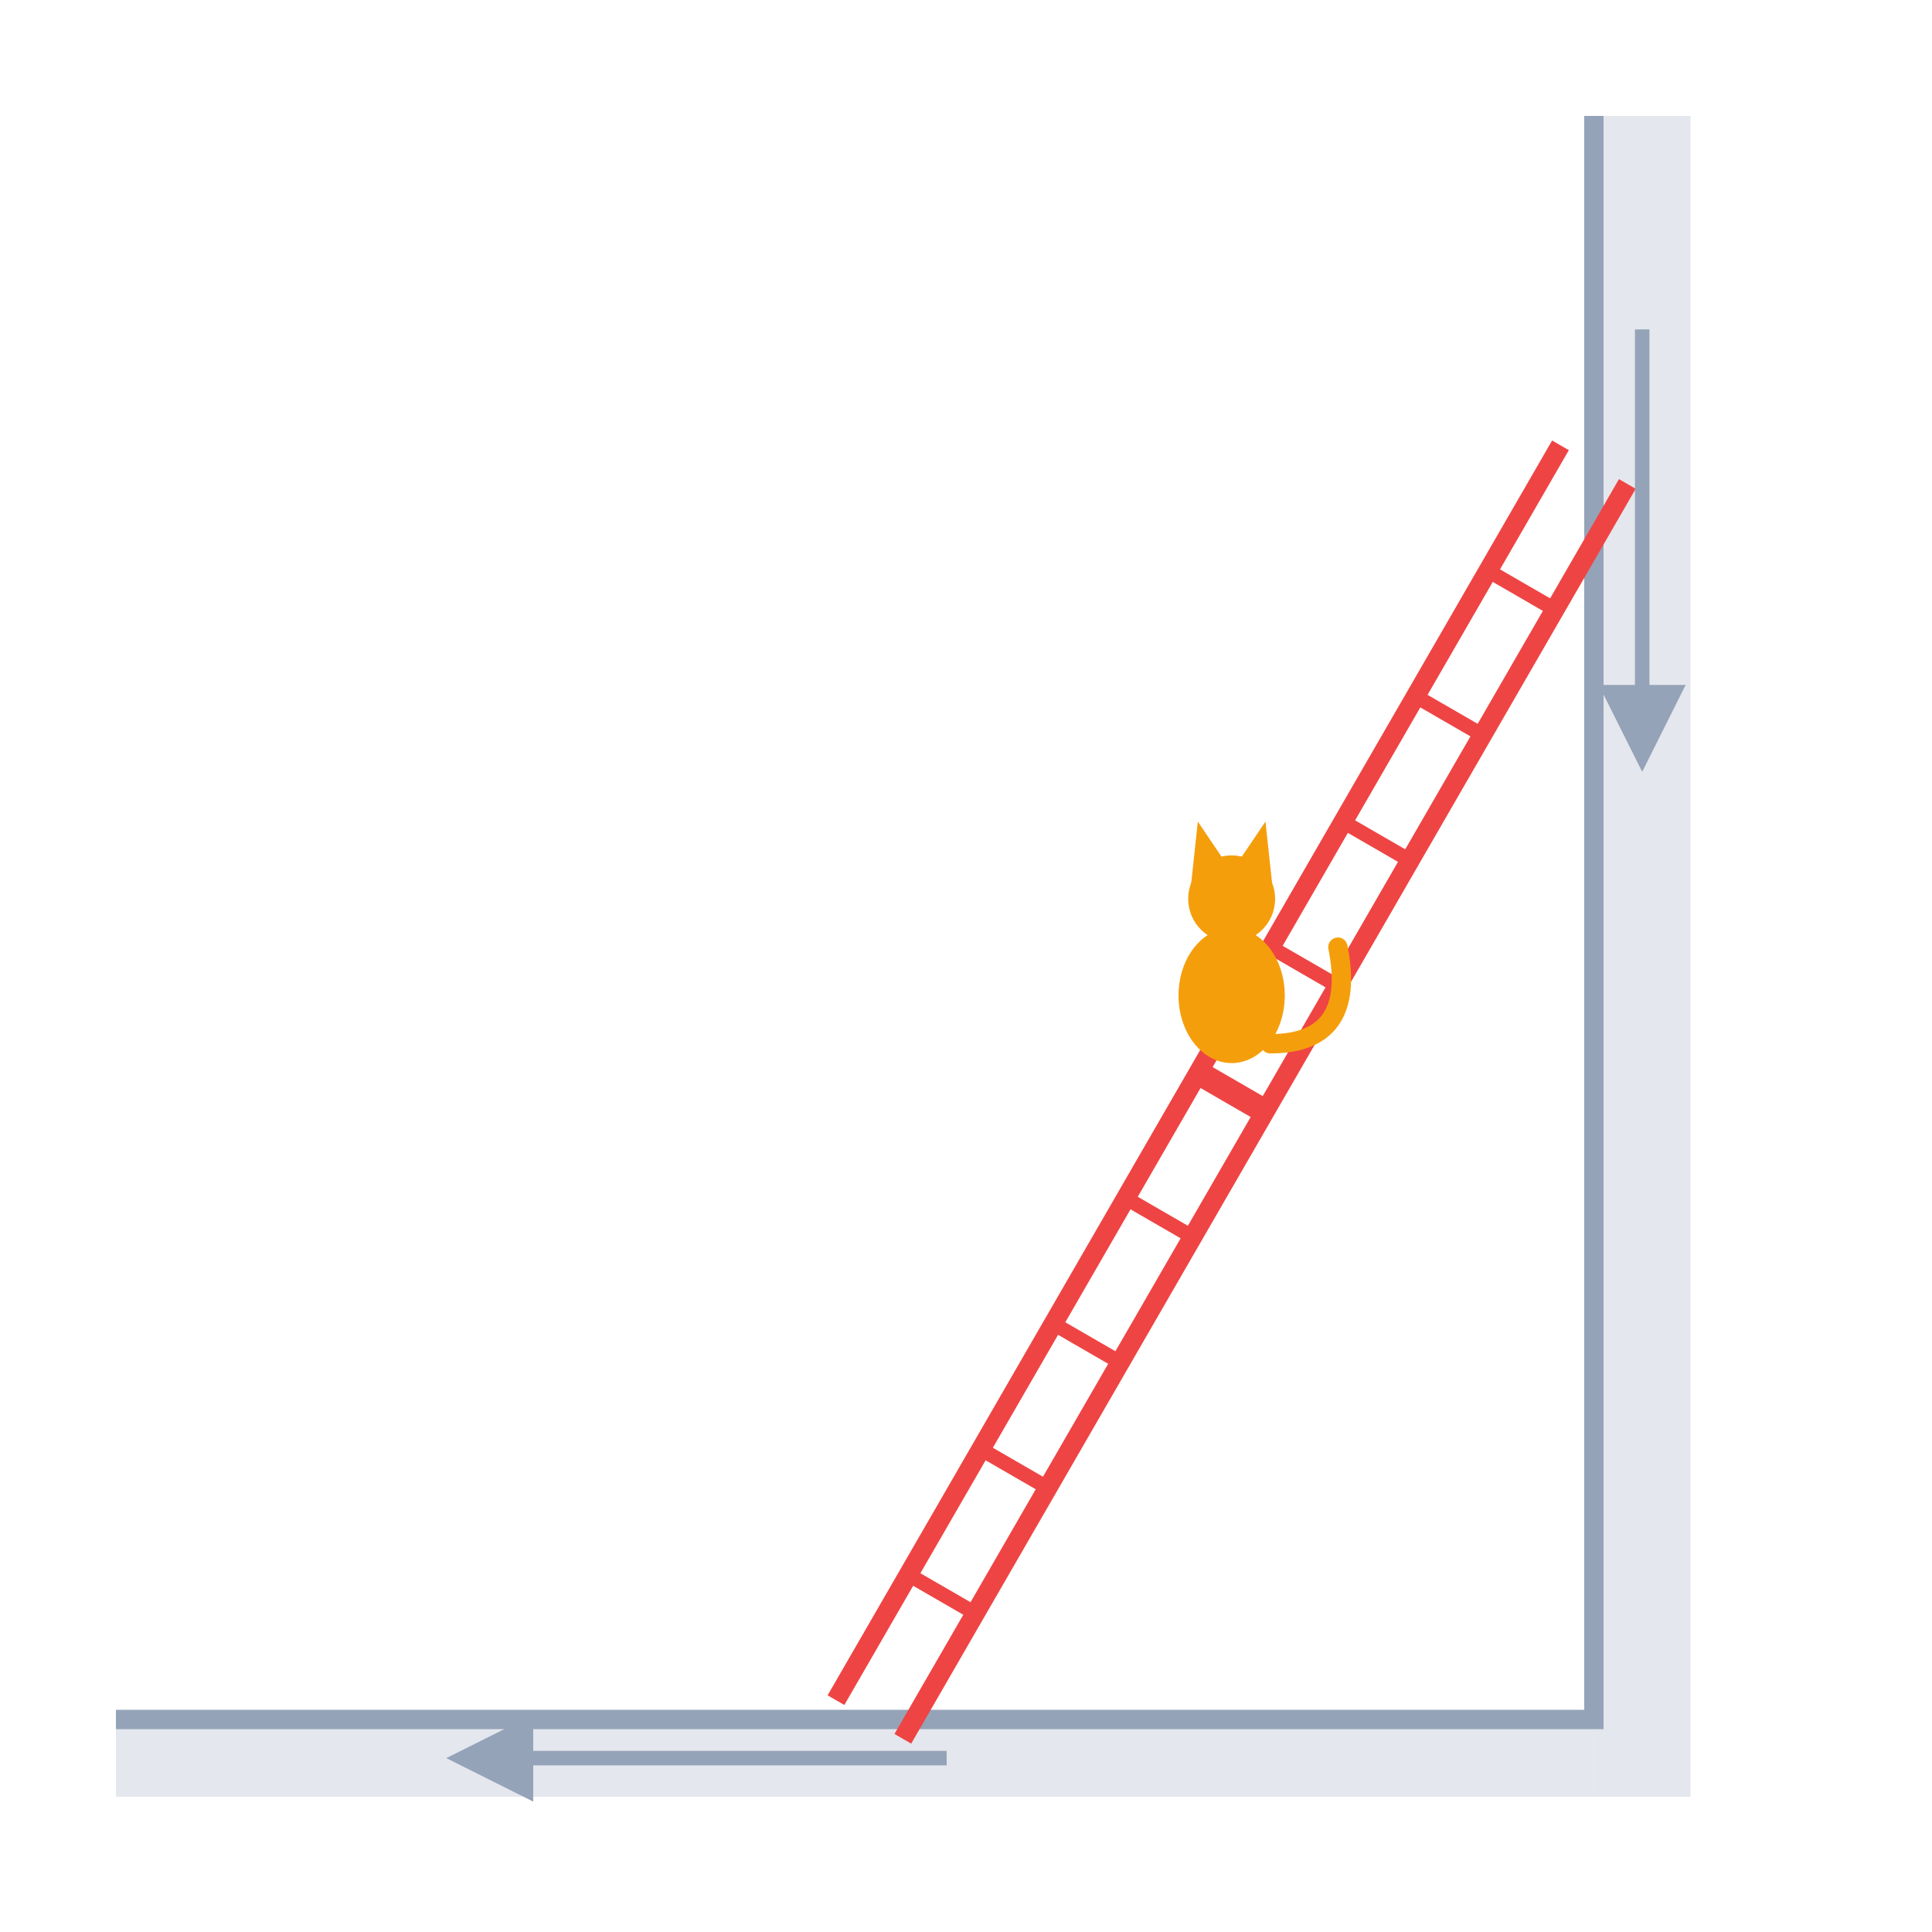
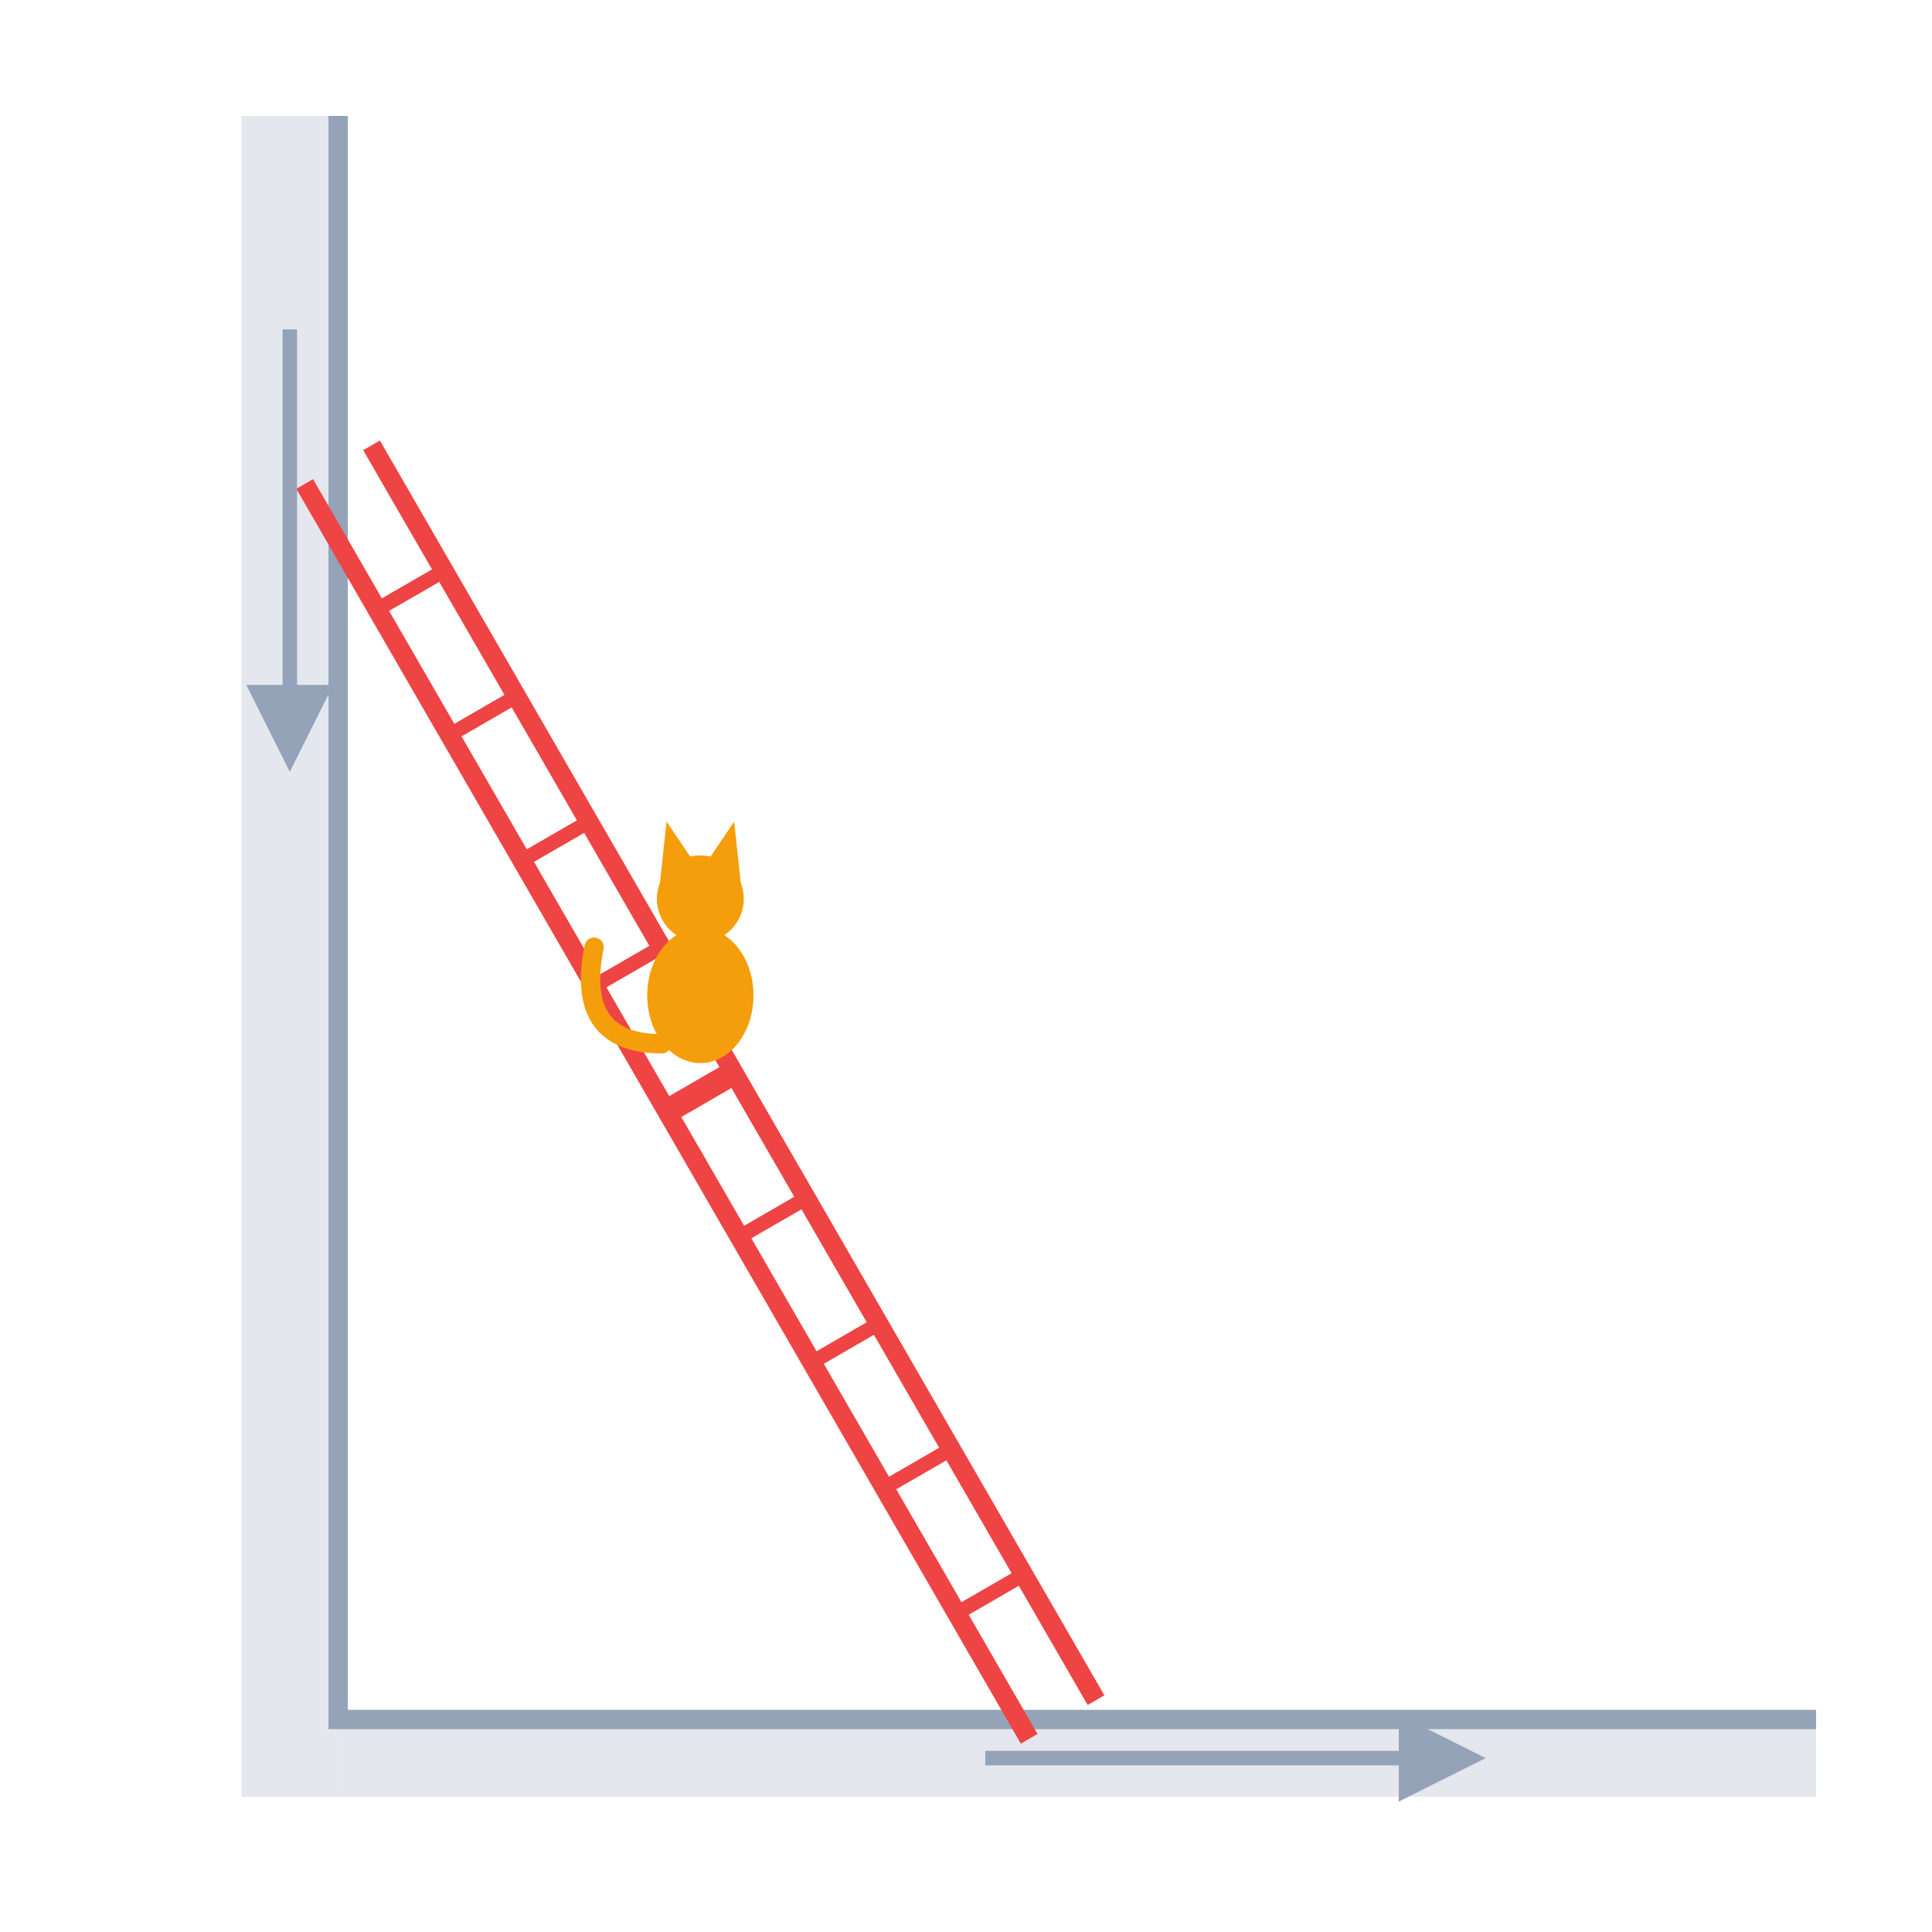
<svg xmlns="http://www.w3.org/2000/svg" viewBox="0 0 200 200" width="200" height="200">
  <defs>
    <marker id="arrowhead" viewBox="0 0 10 10" refX="8" refY="5" markerWidth="6" markerHeight="6" orient="auto-start-reverse">
      <path d="M 0 0 L 10 5 L 0 10 z" fill="#94a3b8" />
    </marker>
  </defs>
-   <rect x="165" y="12" width="10" height="174" fill="#94a3b8" fill-opacity="0.25" />
-   <rect x="12" y="178" width="153" height="8" fill="#94a3b8" fill-opacity="0.25" />
-   <path d="M 165 12 L 165 178 L 12 178" fill="none" stroke="#94a3b8" stroke-width="2" />
-   <line x1="86.54" y1="176.00" x2="161.54" y2="46.10" stroke="#ef4444" stroke-width="2" />
-   <line x1="93.46" y1="180.00" x2="168.46" y2="50.10" stroke="#ef4444" stroke-width="2" />
-   <line x1="94.04" y1="163.01" x2="100.96" y2="167.01" stroke="#ef4444" stroke-width="1.5" />
-   <line x1="101.54" y1="150.02" x2="108.46" y2="154.02" stroke="#ef4444" stroke-width="1.5" />
-   <line x1="109.04" y1="137.03" x2="115.96" y2="141.03" stroke="#ef4444" stroke-width="1.5" />
-   <line x1="116.54" y1="124.04" x2="123.46" y2="128.04" stroke="#ef4444" stroke-width="1.5" />
-   <line x1="124.04" y1="111.05" x2="130.96" y2="115.05" stroke="#ef4444" stroke-width="2.5" />
-   <line x1="131.54" y1="98.06" x2="138.46" y2="102.06" stroke="#ef4444" stroke-width="1.5" />
-   <line x1="139.04" y1="85.07" x2="145.96" y2="89.07" stroke="#ef4444" stroke-width="1.5" />
-   <line x1="146.54" y1="72.08" x2="153.46" y2="76.08" stroke="#ef4444" stroke-width="1.5" />
-   <line x1="154.04" y1="59.09" x2="160.96" y2="63.09" stroke="#ef4444" stroke-width="1.5" />
-   <g fill="#f59e0b">
-     <ellipse cx="127.50" cy="103.05" rx="5.5" ry="7" />
-     <circle cx="127.50" cy="93.05" r="4.5" />
-     <path d="M 123.30 91.55 L 124.00 85.05 L 126.70 89.05 z" />
-     <path d="M 131.70 91.55 L 131.00 85.05 L 128.30 89.05 z" />
+   <g transform="matrix(-1 0 0 1 200 0)">
+     <rect x="165" y="12" width="10" height="174" fill="#94a3b8" fill-opacity="0.25" />
+     <rect x="12" y="178" width="153" height="8" fill="#94a3b8" fill-opacity="0.25" />
+     <path d="M 165 12 L 165 178 L 12 178" fill="none" stroke="#94a3b8" stroke-width="2" />
+     <line x1="86.54" y1="176.00" x2="161.54" y2="46.10" stroke="#ef4444" stroke-width="2" />
+     <line x1="93.46" y1="180.00" x2="168.46" y2="50.10" stroke="#ef4444" stroke-width="2" />
+     <line x1="94.04" y1="163.01" x2="100.96" y2="167.01" stroke="#ef4444" stroke-width="1.5" />
+     <line x1="101.54" y1="150.02" x2="108.46" y2="154.02" stroke="#ef4444" stroke-width="1.5" />
+     <line x1="109.04" y1="137.03" x2="115.96" y2="141.03" stroke="#ef4444" stroke-width="1.5" />
+     <line x1="116.54" y1="124.04" x2="123.46" y2="128.04" stroke="#ef4444" stroke-width="1.5" />
+     <line x1="124.04" y1="111.05" x2="130.96" y2="115.05" stroke="#ef4444" stroke-width="2.5" />
+     <line x1="131.54" y1="98.06" x2="138.46" y2="102.06" stroke="#ef4444" stroke-width="1.5" />
+     <line x1="139.04" y1="85.07" x2="145.96" y2="89.07" stroke="#ef4444" stroke-width="1.5" />
+     <line x1="146.54" y1="72.08" x2="153.46" y2="76.08" stroke="#ef4444" stroke-width="1.5" />
+     <line x1="154.04" y1="59.09" x2="160.96" y2="63.09" stroke="#ef4444" stroke-width="1.5" />
+     <g fill="#f59e0b">
+       <ellipse cx="127.50" cy="103.05" rx="5.5" ry="7" />
+       <circle cx="127.50" cy="93.05" r="4.5" />
+       <path d="M 123.30 91.55 L 124.00 85.05 L 126.70 89.05 z" />
+       <path d="M 131.70 91.55 L 131.00 85.05 L 128.30 89.05 z" />
+     </g>
+     <path d="M 131.50 108.05 Q 140.50 108.05 138.50 98.05" fill="none" stroke="#f59e0b" stroke-width="2" stroke-linecap="round" />
+     <line x1="170" y1="34.10" x2="170" y2="78.10" stroke="#94a3b8" stroke-width="1.5" marker-end="url(#arrowhead)" />
+     <line x1="98.00" y1="182" x2="48.00" y2="182" stroke="#94a3b8" stroke-width="1.5" marker-end="url(#arrowhead)" />
  </g>
-   <path d="M 131.50 108.05 Q 140.50 108.05 138.50 98.05" fill="none" stroke="#f59e0b" stroke-width="2" stroke-linecap="round" />
-   <line x1="170" y1="34.10" x2="170" y2="78.10" stroke="#94a3b8" stroke-width="1.5" marker-end="url(#arrowhead)" />
-   <line x1="98.00" y1="182" x2="48.00" y2="182" stroke="#94a3b8" stroke-width="1.5" marker-end="url(#arrowhead)" />
</svg>
